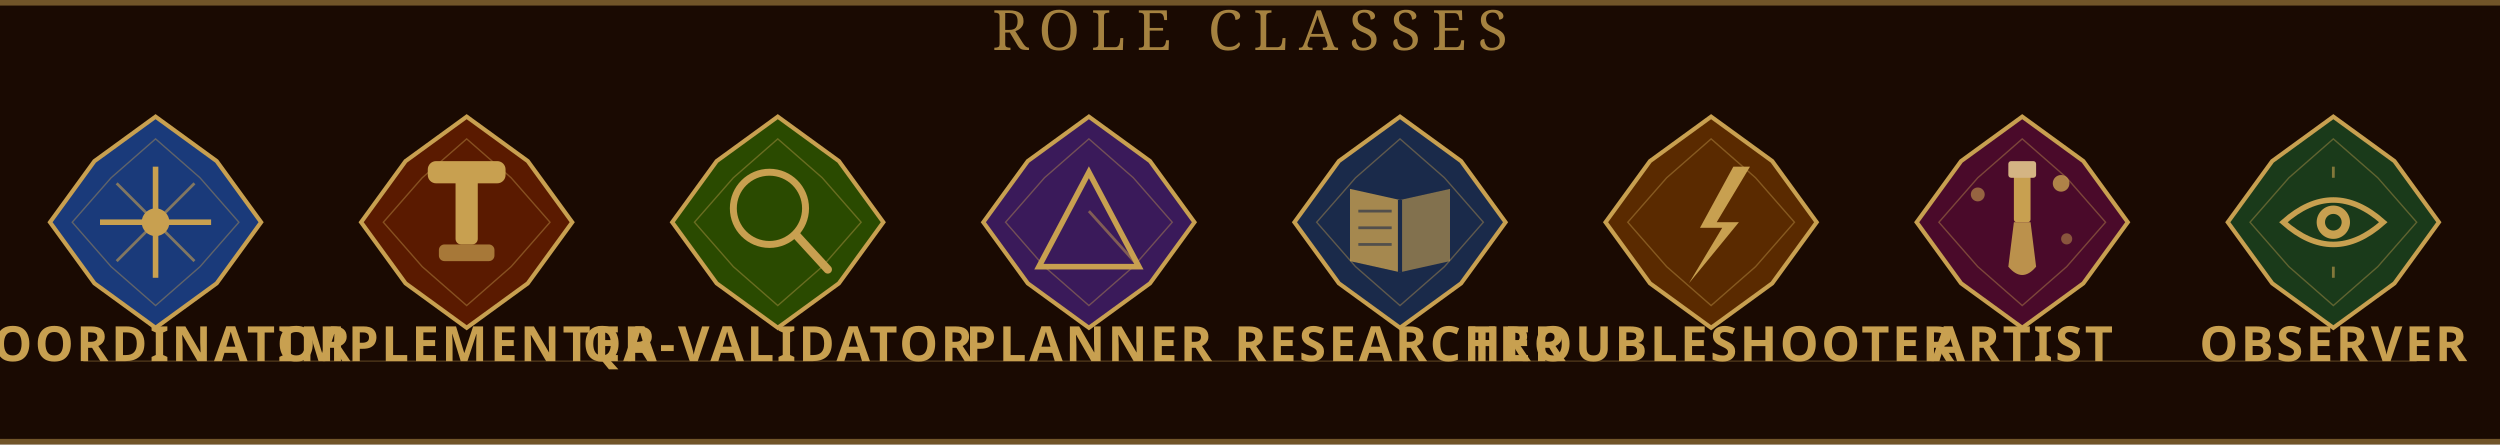
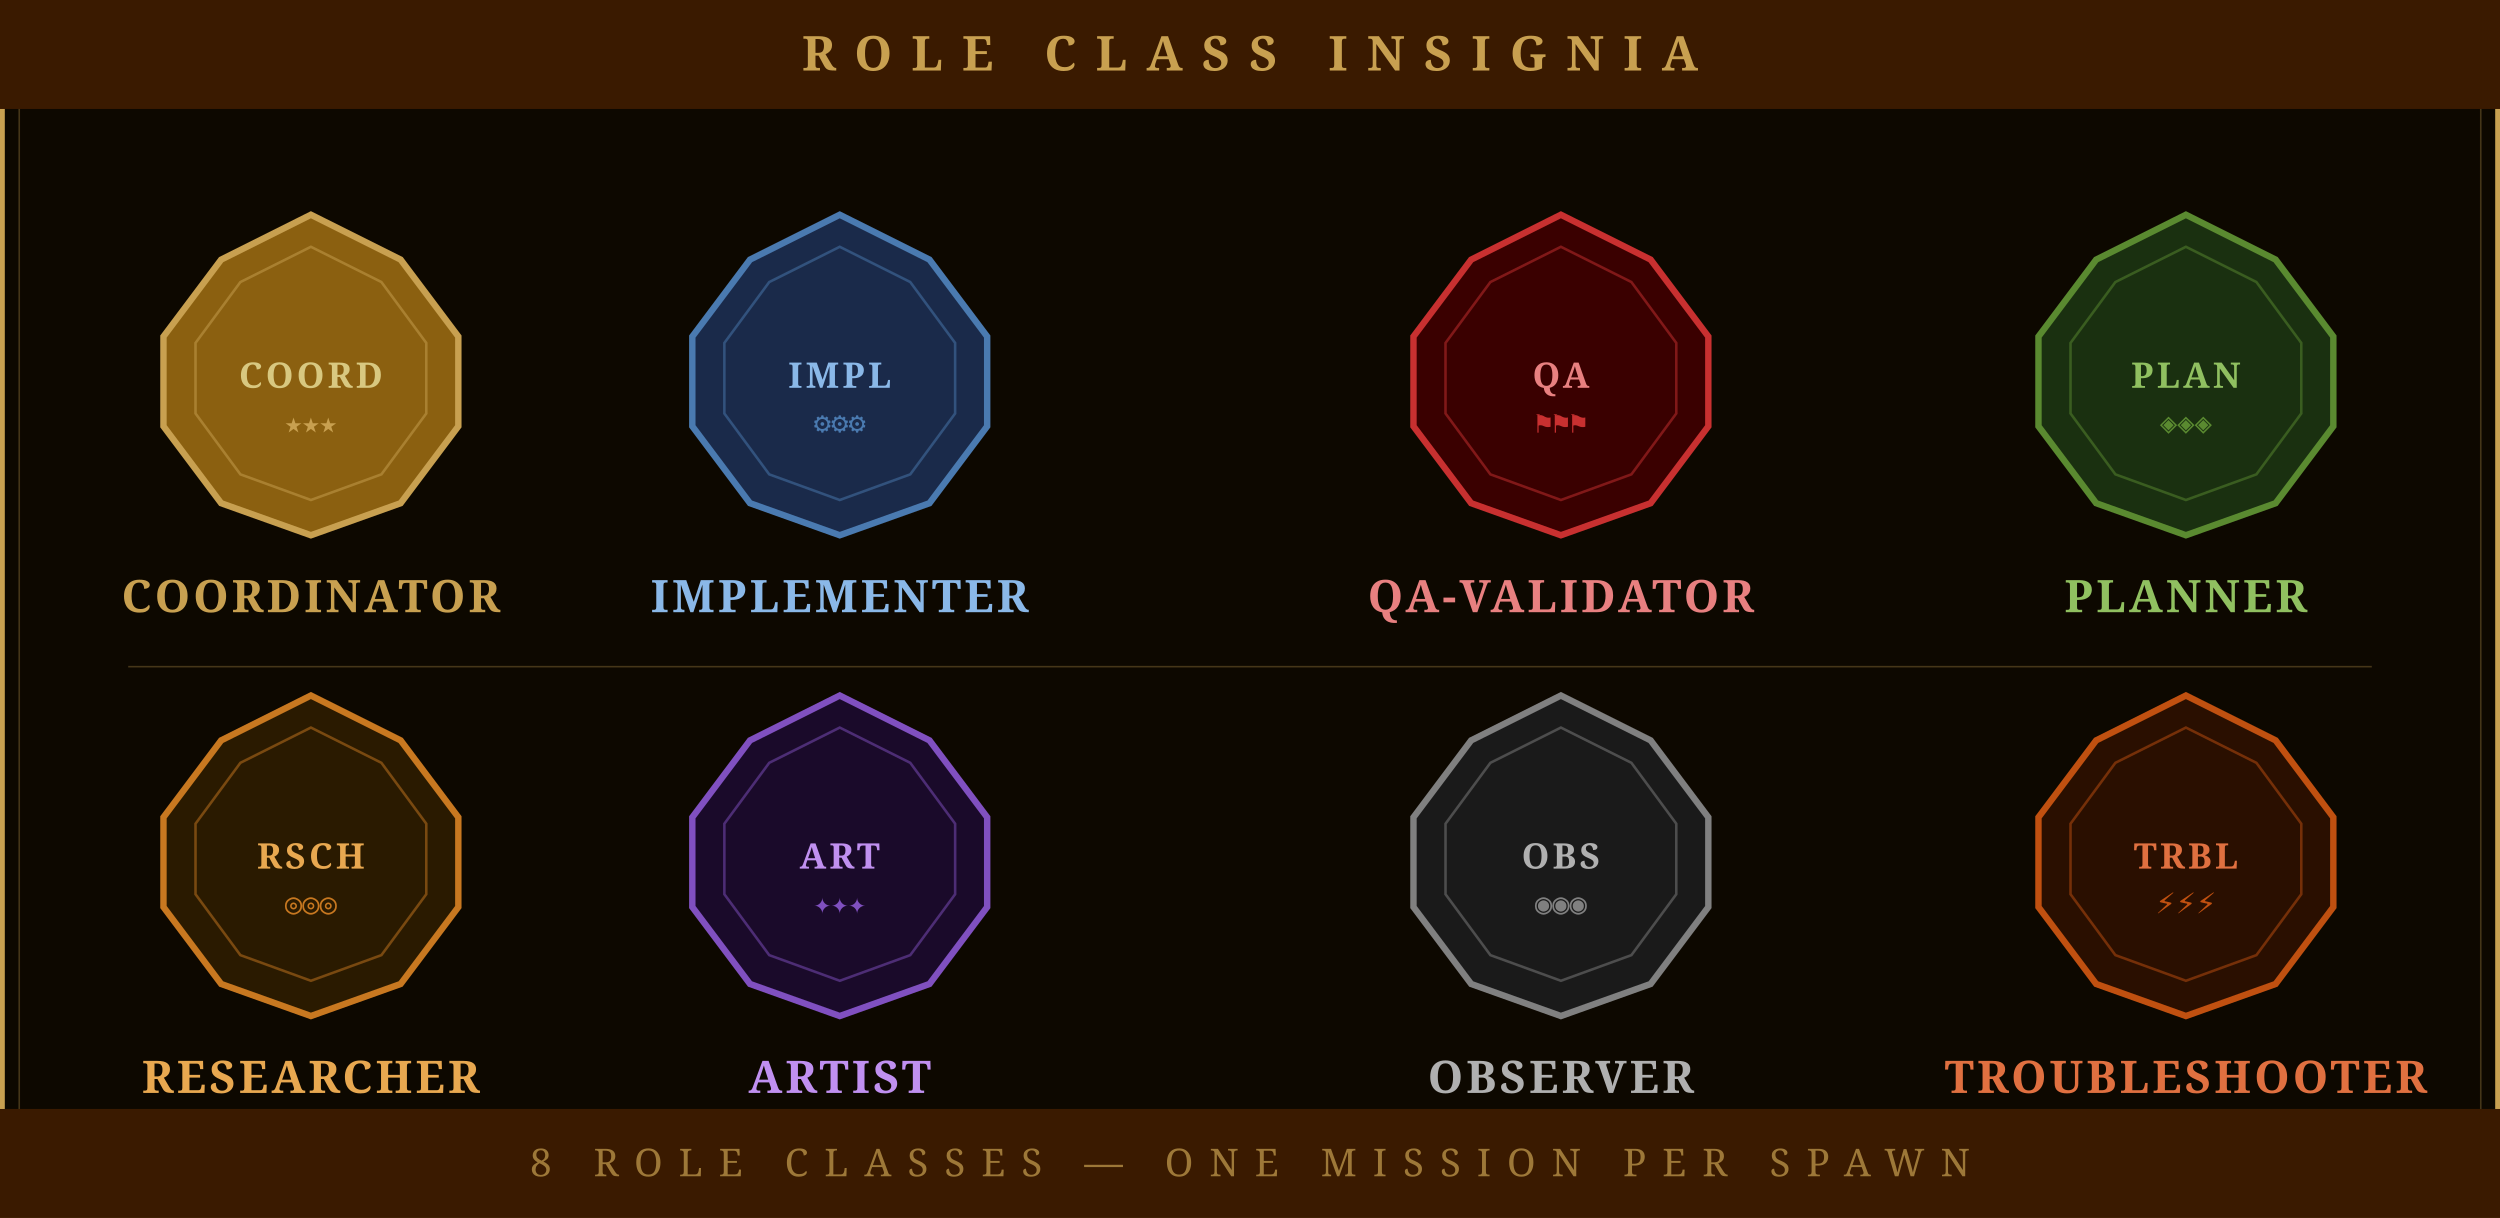
- <svg xmlns="http://www.w3.org/2000/svg" viewBox="0 0 900 160" width="900" height="160">
-   <rect width="900" height="160" fill="#1a0a02" />
-   <rect x="0" y="0" width="900" height="2" fill="#c8a050" opacity="0.5" />
-   <rect x="0" y="158" width="900" height="2" fill="#c8a050" opacity="0.5" />
-   <text x="450" y="18" font-family="serif" font-size="20" fill="#c8a050" text-anchor="middle" letter-spacing="4" opacity="0.8">ROLE CLASSES</text>
-   <g transform="translate(56,80)">
-     <polygon points="0,-38 22,-22 38,0 22,22 0,38 -22,22 -38,0 -22,-22" fill="#1a3a7a" stroke="#c8a050" stroke-width="1.5" />
-     <polygon points="0,-30 16,-16 30,0 16,16 0,30 -16,16 -30,0 -16,-16" fill="none" stroke="#c8a050" stroke-width="0.5" opacity="0.4" />
-     <line x1="0" y1="-20" x2="0" y2="20" stroke="#c8a050" stroke-width="2" />
-     <line x1="-20" y1="0" x2="20" y2="0" stroke="#c8a050" stroke-width="2" />
-     <line x1="-14" y1="-14" x2="14" y2="14" stroke="#c8a050" stroke-width="1" opacity="0.6" />
-     <line x1="14" y1="-14" x2="-14" y2="14" stroke="#c8a050" stroke-width="1" opacity="0.6" />
-     <circle cx="0" cy="0" r="5" fill="#c8a050" />
-     <text x="0" y="50" font-family="sans-serif" font-size="17.5" font-weight="bold" fill="#c8a050" text-anchor="middle" letter-spacing="1">COORDINATOR</text>
+ <svg xmlns="http://www.w3.org/2000/svg" viewBox="0 0 780 380" width="780" height="380">
+   <rect width="780" height="380" fill="#0d0800" />
+   <rect width="780" height="380" fill="none" stroke="#c8a050" stroke-width="3" />
+   <rect x="6" y="6" width="768" height="368" fill="none" stroke="#c8a050" stroke-width="0.5" opacity="0.3" />
+   <rect x="0" y="0" width="780" height="34" fill="#3a1a00" />
+   <text x="390" y="22" font-family="serif" font-size="15" font-weight="bold" fill="#c8a050" text-anchor="middle" letter-spacing="6">ROLE CLASS INSIGNIA</text>
+   <rect x="0" y="346" width="780" height="34" fill="#3a1a00" />
+   <text x="390" y="367" font-family="serif" font-size="12" fill="#c8a050" text-anchor="middle" letter-spacing="5" opacity="0.7">8 ROLE CLASSES — ONE MISSION PER SPAWN</text>
+   <g transform="translate(97,115)">
+     <polygon points="0,-48 28,-34 46,-10 46,18 28,42 0,52 -28,42 -46,18 -46,-10 -28,-34" fill="#8b6010" stroke="#c8a050" stroke-width="2" />
+     <polygon points="0,-38 22,-27 36,-8 36,14 22,33 0,41 -22,33 -36,14 -36,-8 -22,-27" fill="none" stroke="#c8a050" stroke-width="0.8" opacity="0.5" />
+     <text x="0" y="6" font-family="serif" font-size="11" font-weight="bold" fill="#d8c880" text-anchor="middle" letter-spacing="1">COORD</text>
+     <text x="0" y="20" font-family="monospace" font-size="9" fill="#c8a050" text-anchor="middle">★★★</text>
+     <text x="0" y="76" font-family="serif" font-size="14" font-weight="bold" fill="#c8a050" text-anchor="middle" letter-spacing="1">COORDINATOR</text>
  </g>
-   <g transform="translate(168,80)">
-     <polygon points="0,-38 22,-22 38,0 22,22 0,38 -22,22 -38,0 -22,-22" fill="#5a1a00" stroke="#c8a050" stroke-width="1.5" />
-     <polygon points="0,-30 16,-16 30,0 16,16 0,30 -16,16 -30,0 -16,-16" fill="none" stroke="#c8a050" stroke-width="0.5" opacity="0.4" />
-     <rect x="-4" y="-20" width="8" height="28" rx="2" fill="#c8a050" />
-     <rect x="-14" y="-22" width="28" height="8" rx="3" fill="#c8a050" />
-     <rect x="-10" y="8" width="20" height="6" rx="2" fill="#c8a050" opacity="0.7" />
-     <text x="0" y="50" font-family="sans-serif" font-size="17.5" font-weight="bold" fill="#c8a050" text-anchor="middle" letter-spacing="1">IMPLEMENTER</text>
+   <g transform="translate(262,115)">
+     <polygon points="0,-48 28,-34 46,-10 46,18 28,42 0,52 -28,42 -46,18 -46,-10 -28,-34" fill="#1a2a4a" stroke="#4a7ab0" stroke-width="2" />
+     <polygon points="0,-38 22,-27 36,-8 36,14 22,33 0,41 -22,33 -36,14 -36,-8 -22,-27" fill="none" stroke="#4a7ab0" stroke-width="0.8" opacity="0.5" />
+     <text x="0" y="6" font-family="serif" font-size="11" font-weight="bold" fill="#8ab8e8" text-anchor="middle" letter-spacing="1">IMPL</text>
+     <text x="0" y="20" font-family="monospace" font-size="9" fill="#4a7ab0" text-anchor="middle">⚙⚙⚙</text>
+     <text x="0" y="76" font-family="serif" font-size="14" font-weight="bold" fill="#8ab8e8" text-anchor="middle" letter-spacing="1">IMPLEMENTER</text>
  </g>
-   <g transform="translate(280,80)">
-     <polygon points="0,-38 22,-22 38,0 22,22 0,38 -22,22 -38,0 -22,-22" fill="#2a4a00" stroke="#c8a050" stroke-width="1.5" />
-     <polygon points="0,-30 16,-16 30,0 16,16 0,30 -16,16 -30,0 -16,-16" fill="none" stroke="#c8a050" stroke-width="0.5" opacity="0.4" />
-     <circle cx="-3" cy="-5" r="13" fill="none" stroke="#c8a050" stroke-width="2.5" />
-     <line x1="7" y1="5" x2="18" y2="17" stroke="#c8a050" stroke-width="3" stroke-linecap="round" />
-     <text x="0" y="50" font-family="sans-serif" font-size="17.5" font-weight="bold" fill="#c8a050" text-anchor="middle" letter-spacing="1">QA-VALIDATOR</text>
+   <g transform="translate(487,115)">
+     <polygon points="0,-48 28,-34 46,-10 46,18 28,42 0,52 -28,42 -46,18 -46,-10 -28,-34" fill="#3a0000" stroke="#c83030" stroke-width="2" />
+     <polygon points="0,-38 22,-27 36,-8 36,14 22,33 0,41 -22,33 -36,14 -36,-8 -22,-27" fill="none" stroke="#c83030" stroke-width="0.8" opacity="0.5" />
+     <text x="0" y="6" font-family="serif" font-size="11" font-weight="bold" fill="#e88080" text-anchor="middle" letter-spacing="1">QA</text>
+     <text x="0" y="20" font-family="monospace" font-size="9" fill="#c83030" text-anchor="middle">⚑⚑⚑</text>
+     <text x="0" y="76" font-family="serif" font-size="14" font-weight="bold" fill="#e88080" text-anchor="middle" letter-spacing="1">QA-VALIDATOR</text>
  </g>
-   <g transform="translate(392,80)">
-     <polygon points="0,-38 22,-22 38,0 22,22 0,38 -22,22 -38,0 -22,-22" fill="#3a1a5a" stroke="#c8a050" stroke-width="1.5" />
-     <polygon points="0,-30 16,-16 30,0 16,16 0,30 -16,16 -30,0 -16,-16" fill="none" stroke="#c8a050" stroke-width="0.5" opacity="0.4" />
-     <polygon points="0,-18 18,16 -18,16" fill="none" stroke="#c8a050" stroke-width="2" />
-     <line x1="-18" y1="16" x2="0" y2="-18" stroke="#c8a050" stroke-width="1" opacity="0.5" />
-     <line x1="0" y1="-4" x2="18" y2="16" stroke="#c8a050" stroke-width="1" opacity="0.5" />
-     <text x="0" y="50" font-family="sans-serif" font-size="17.5" font-weight="bold" fill="#c8a050" text-anchor="middle" letter-spacing="1">PLANNER</text>
+   <g transform="translate(682,115)">
+     <polygon points="0,-48 28,-34 46,-10 46,18 28,42 0,52 -28,42 -46,18 -46,-10 -28,-34" fill="#1a3010" stroke="#5a8a30" stroke-width="2" />
+     <polygon points="0,-38 22,-27 36,-8 36,14 22,33 0,41 -22,33 -36,14 -36,-8 -22,-27" fill="none" stroke="#5a8a30" stroke-width="0.8" opacity="0.5" />
+     <text x="0" y="6" font-family="serif" font-size="11" font-weight="bold" fill="#90c060" text-anchor="middle" letter-spacing="1">PLAN</text>
+     <text x="0" y="20" font-family="monospace" font-size="9" fill="#5a8a30" text-anchor="middle">◈◈◈</text>
+     <text x="0" y="76" font-family="serif" font-size="14" font-weight="bold" fill="#90c060" text-anchor="middle" letter-spacing="1">PLANNER</text>
  </g>
-   <g transform="translate(504,80)">
-     <polygon points="0,-38 22,-22 38,0 22,22 0,38 -22,22 -38,0 -22,-22" fill="#1a2a4a" stroke="#c8a050" stroke-width="1.5" />
-     <polygon points="0,-30 16,-16 30,0 16,16 0,30 -16,16 -30,0 -16,-16" fill="none" stroke="#c8a050" stroke-width="0.5" opacity="0.4" />
-     <path d="M -18,-12 L -18,14 L 0,18 L 0,-8 Z" fill="#c8a050" opacity="0.8" />
-     <path d="M 18,-12 L 18,14 L 0,18 L 0,-8 Z" fill="#c8a050" opacity="0.6" />
-     <line x1="0" y1="-8" x2="0" y2="18" stroke="#1a2a4a" stroke-width="1.5" />
-     <line x1="-15" y1="-4" x2="-3" y2="-4" stroke="#1a2a4a" stroke-width="1" opacity="0.6" />
-     <line x1="-15" y1="2" x2="-3" y2="2" stroke="#1a2a4a" stroke-width="1" opacity="0.6" />
-     <line x1="-15" y1="8" x2="-3" y2="8" stroke="#1a2a4a" stroke-width="1" opacity="0.6" />
-     <text x="0" y="50" font-family="sans-serif" font-size="17.5" font-weight="bold" fill="#c8a050" text-anchor="middle" letter-spacing="1">RESEARCHER</text>
+   <line x1="40" y1="208" x2="740" y2="208" stroke="#c8a050" stroke-width="0.5" opacity="0.3" />
+   <g transform="translate(97,265)">
+     <polygon points="0,-48 28,-34 46,-10 46,18 28,42 0,52 -28,42 -46,18 -46,-10 -28,-34" fill="#2a1a00" stroke="#c87820" stroke-width="2" />
+     <polygon points="0,-38 22,-27 36,-8 36,14 22,33 0,41 -22,33 -36,14 -36,-8 -22,-27" fill="none" stroke="#c87820" stroke-width="0.8" opacity="0.5" />
+     <text x="0" y="6" font-family="serif" font-size="11" font-weight="bold" fill="#e8a850" text-anchor="middle" letter-spacing="1">RSCH</text>
+     <text x="0" y="20" font-family="monospace" font-size="9" fill="#c87820" text-anchor="middle">◎◎◎</text>
+     <text x="0" y="76" font-family="serif" font-size="14" font-weight="bold" fill="#e8a850" text-anchor="middle" letter-spacing="1">RESEARCHER</text>
  </g>
-   <g transform="translate(616,80)">
-     <polygon points="0,-38 22,-22 38,0 22,22 0,38 -22,22 -38,0 -22,-22" fill="#5a2a00" stroke="#c8a050" stroke-width="1.5" />
-     <polygon points="0,-30 16,-16 30,0 16,16 0,30 -16,16 -30,0 -16,-16" fill="none" stroke="#c8a050" stroke-width="0.5" opacity="0.4" />
-     <polygon points="8,-20 -4,2 4,2 -8,22 10,0 2,0 14,-20" fill="#c8a050" />
-     <text x="0" y="50" font-family="sans-serif" font-size="17.5" font-weight="bold" fill="#c8a050" text-anchor="middle" letter-spacing="1">TROUBLESHOOTER</text>
+   <g transform="translate(262,265)">
+     <polygon points="0,-48 28,-34 46,-10 46,18 28,42 0,52 -28,42 -46,18 -46,-10 -28,-34" fill="#1a0a2a" stroke="#8050c0" stroke-width="2" />
+     <polygon points="0,-38 22,-27 36,-8 36,14 22,33 0,41 -22,33 -36,14 -36,-8 -22,-27" fill="none" stroke="#8050c0" stroke-width="0.8" opacity="0.5" />
+     <text x="0" y="6" font-family="serif" font-size="11" font-weight="bold" fill="#c090f0" text-anchor="middle" letter-spacing="1">ART</text>
+     <text x="0" y="20" font-family="monospace" font-size="9" fill="#8050c0" text-anchor="middle">✦✦✦</text>
+     <text x="0" y="76" font-family="serif" font-size="14" font-weight="bold" fill="#c090f0" text-anchor="middle" letter-spacing="1">ARTIST</text>
  </g>
-   <g transform="translate(728,80)">
-     <polygon points="0,-38 22,-22 38,0 22,22 0,38 -22,22 -38,0 -22,-22" fill="#4a0a2a" stroke="#c8a050" stroke-width="1.5" />
-     <polygon points="0,-30 16,-16 30,0 16,16 0,30 -16,16 -30,0 -16,-16" fill="none" stroke="#c8a050" stroke-width="0.5" opacity="0.4" />
-     <rect x="-3" y="-20" width="6" height="20" rx="1" fill="#c8a050" />
-     <rect x="-5" y="-22" width="10" height="6" rx="1" fill="#d4b483" />
-     <path d="M -3,0 L 3,0 L 5,16 Q 0,22 -5,16 Z" fill="#c8a050" opacity="0.9" />
-     <circle cx="14" cy="-14" r="3" fill="#c8a050" opacity="0.8" />
-     <circle cx="-16" cy="-10" r="2.5" fill="#c8a050" opacity="0.6" />
-     <circle cx="16" cy="6" r="2" fill="#c8a050" opacity="0.5" />
-     <text x="0" y="50" font-family="sans-serif" font-size="17.5" font-weight="bold" fill="#c8a050" text-anchor="middle" letter-spacing="1">ARTIST</text>
+   <g transform="translate(487,265)">
+     <polygon points="0,-48 28,-34 46,-10 46,18 28,42 0,52 -28,42 -46,18 -46,-10 -28,-34" fill="#1a1a1a" stroke="#808080" stroke-width="2" />
+     <polygon points="0,-38 22,-27 36,-8 36,14 22,33 0,41 -22,33 -36,14 -36,-8 -22,-27" fill="none" stroke="#808080" stroke-width="0.8" opacity="0.5" />
+     <text x="0" y="6" font-family="serif" font-size="11" font-weight="bold" fill="#b0b0b0" text-anchor="middle" letter-spacing="1">OBS</text>
+     <text x="0" y="20" font-family="monospace" font-size="9" fill="#808080" text-anchor="middle">◉◉◉</text>
+     <text x="0" y="76" font-family="serif" font-size="14" font-weight="bold" fill="#b0b0b0" text-anchor="middle" letter-spacing="1">OBSERVER</text>
  </g>
-   <g transform="translate(840,80)">
-     <polygon points="0,-38 22,-22 38,0 22,22 0,38 -22,22 -38,0 -22,-22" fill="#1a3a1a" stroke="#c8a050" stroke-width="1.5" />
-     <polygon points="0,-30 16,-16 30,0 16,16 0,30 -16,16 -30,0 -16,-16" fill="none" stroke="#c8a050" stroke-width="0.5" opacity="0.4" />
-     <path d="M -18,0 Q 0,-16 18,0 Q 0,16 -18,0 Z" fill="none" stroke="#c8a050" stroke-width="2" />
-     <circle cx="0" cy="0" r="6" fill="#c8a050" />
-     <circle cx="0" cy="0" r="3" fill="#1a3a1a" />
-     <line x1="0" y1="-16" x2="0" y2="-20" stroke="#c8a050" stroke-width="1" opacity="0.6" />
-     <line x1="0" y1="16" x2="0" y2="20" stroke="#c8a050" stroke-width="1" opacity="0.6" />
-     <text x="0" y="50" font-family="sans-serif" font-size="17.5" font-weight="bold" fill="#c8a050" text-anchor="middle" letter-spacing="1">OBSERVER</text>
+   <g transform="translate(682,265)">
+     <polygon points="0,-48 28,-34 46,-10 46,18 28,42 0,52 -28,42 -46,18 -46,-10 -28,-34" fill="#2a0f00" stroke="#c05010" stroke-width="2" />
+     <polygon points="0,-38 22,-27 36,-8 36,14 22,33 0,41 -22,33 -36,14 -36,-8 -22,-27" fill="none" stroke="#c05010" stroke-width="0.8" opacity="0.5" />
+     <text x="0" y="6" font-family="serif" font-size="11" font-weight="bold" fill="#e07040" text-anchor="middle" letter-spacing="1">TRBL</text>
+     <text x="0" y="20" font-family="monospace" font-size="9" fill="#c05010" text-anchor="middle">⚡⚡⚡</text>
+     <text x="0" y="76" font-family="serif" font-size="14" font-weight="bold" fill="#e07040" text-anchor="middle" letter-spacing="1">TROUBLESHOOTER</text>
  </g>
-   <line x1="30" y1="130" x2="870" y2="130" stroke="#c8a050" stroke-width="0.5" opacity="0.3" />
</svg>
